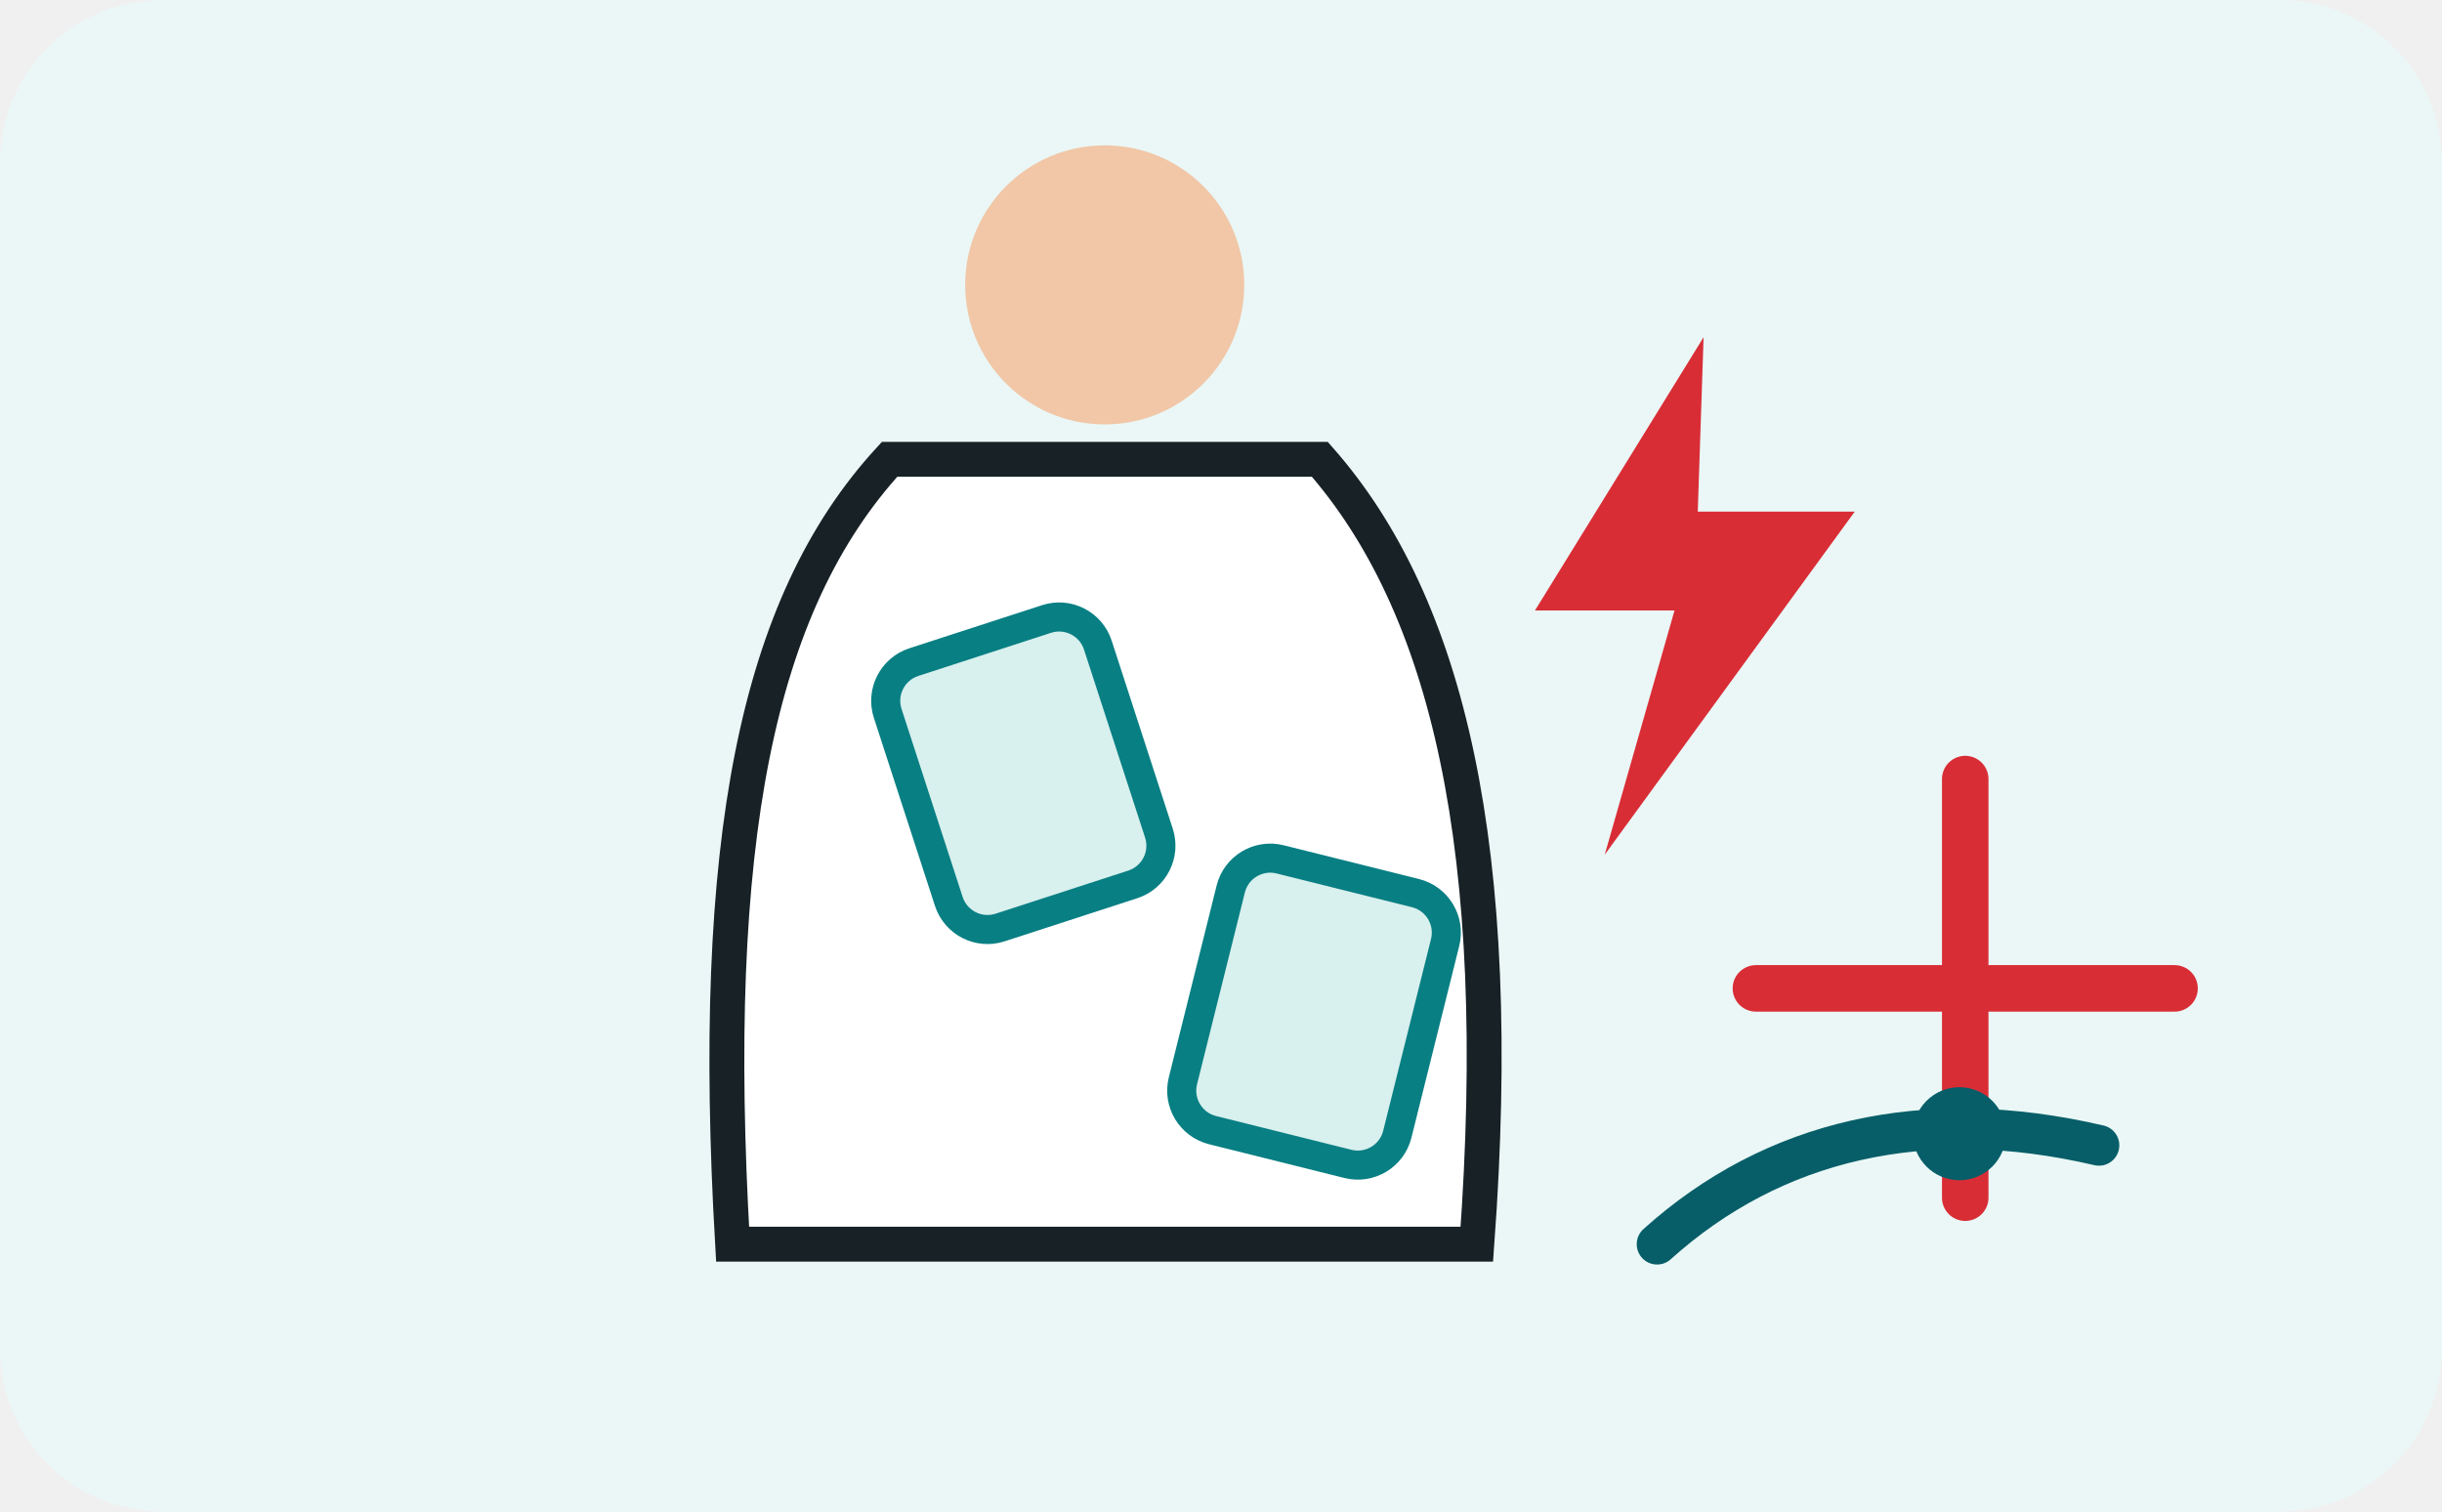
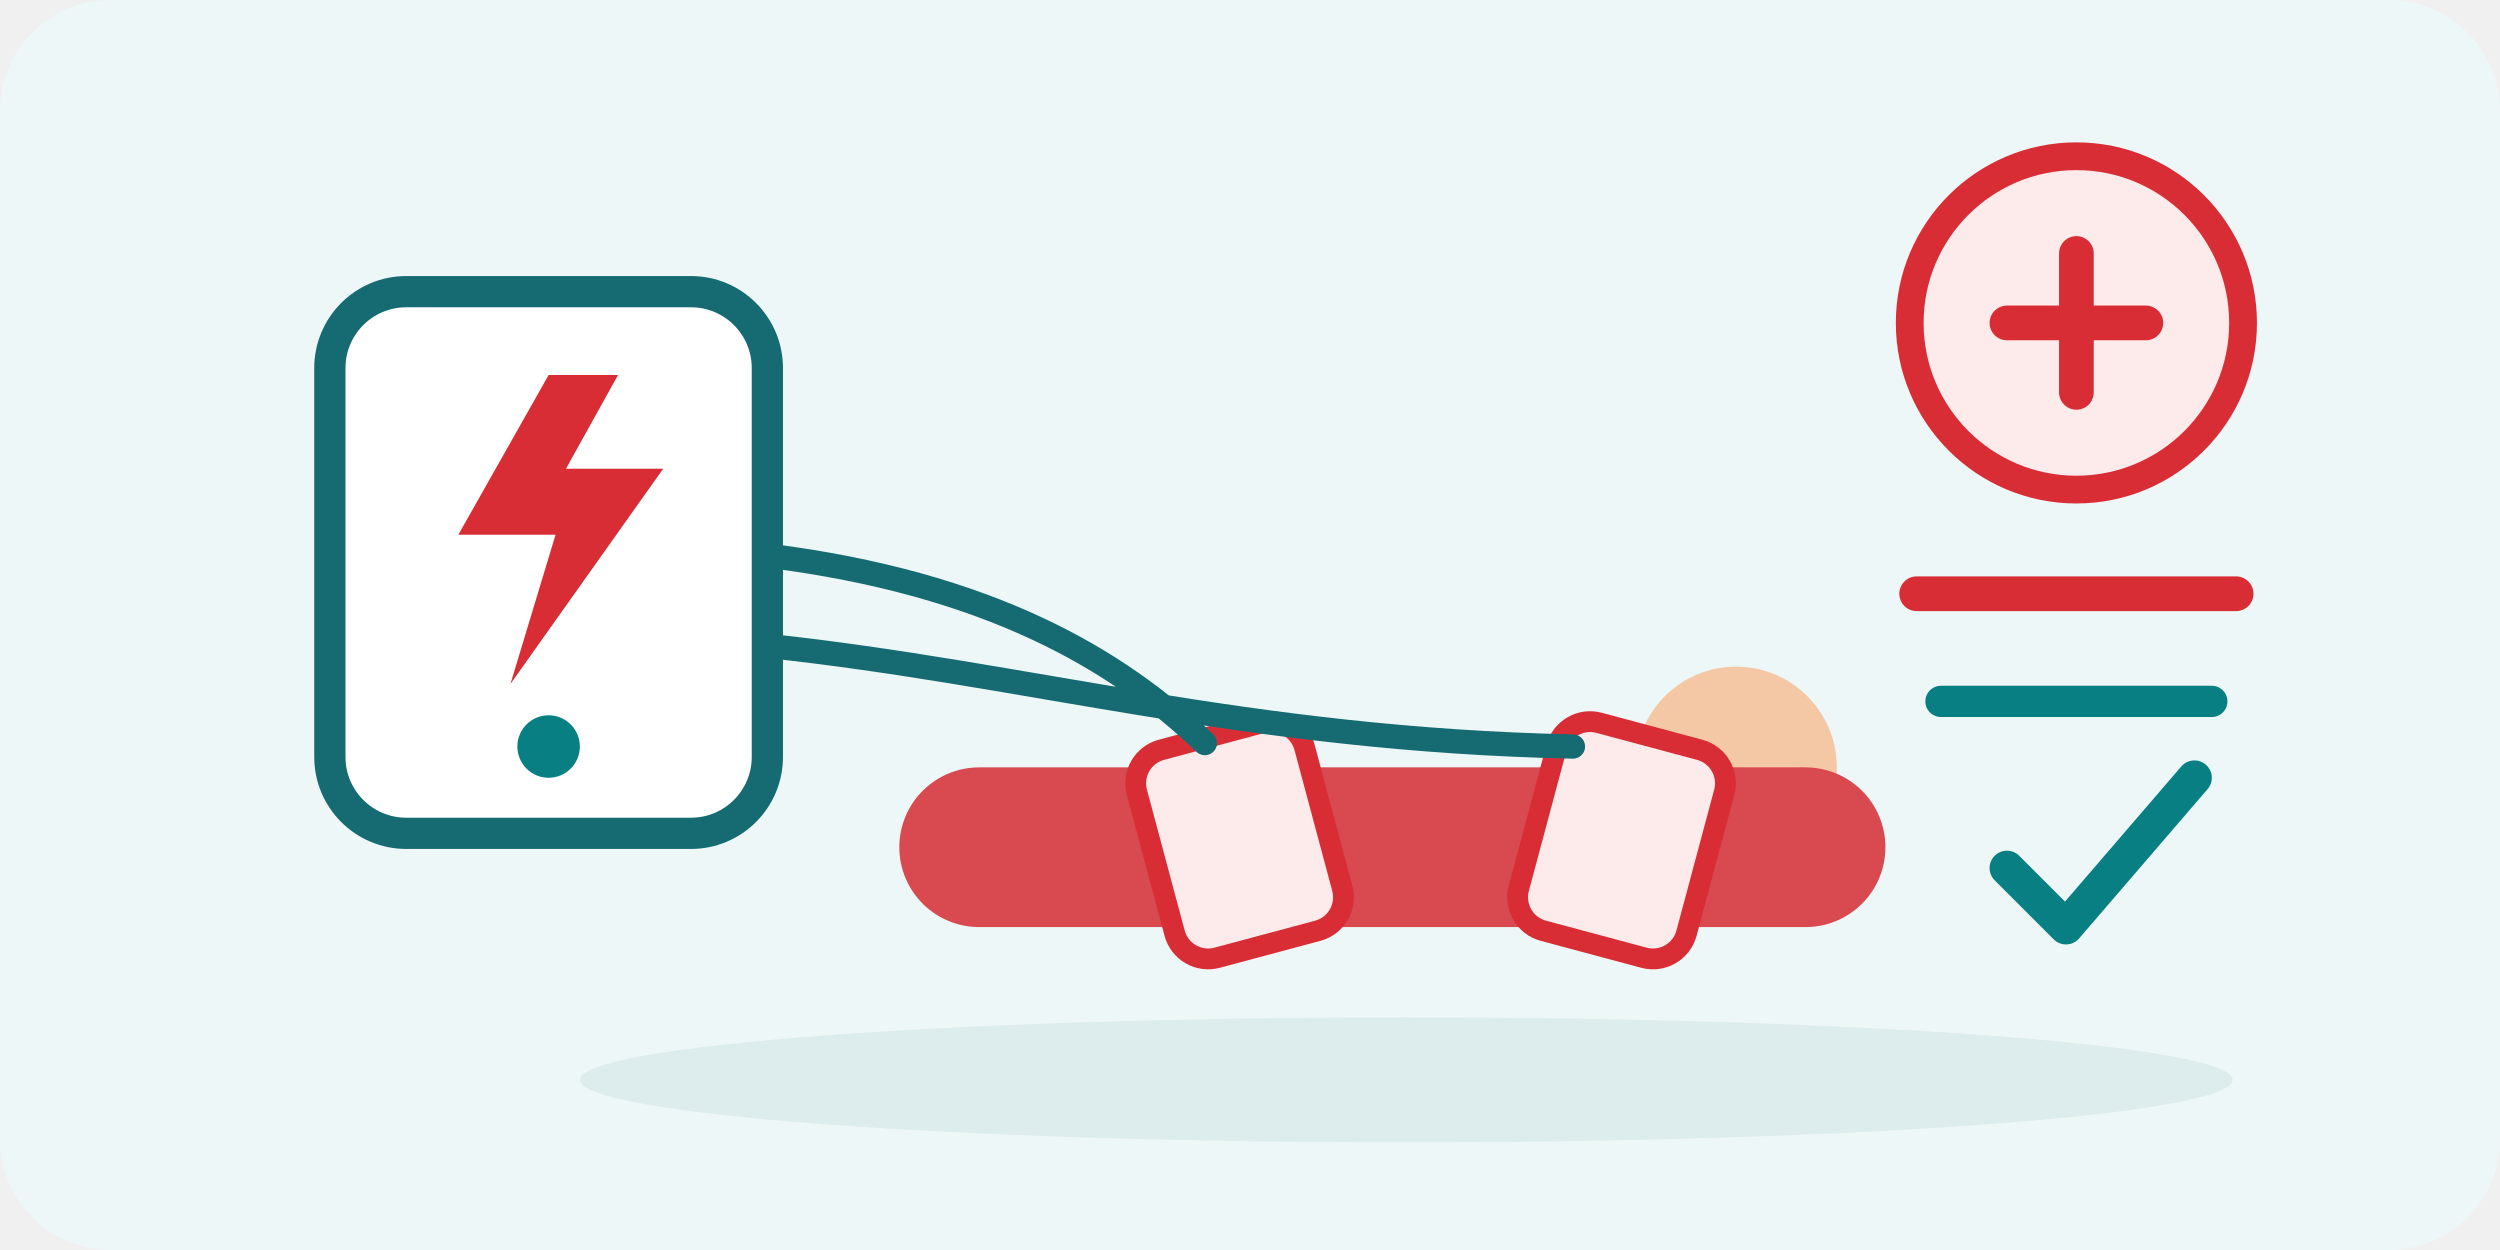
- <svg xmlns="http://www.w3.org/2000/svg" viewBox="0 0 420 260">
-   <rect width="420" height="260" rx="28" fill="#EAF7F6" />
-   <circle cx="190" cy="49" r="24" fill="#F1C7A8" />
-   <path d="M153 79c-23 25-31 66-27 135h128c5-68-5-110-27-135z" fill="#fff" stroke="#172126" stroke-width="6" />
-   <rect x="157" y="109" width="38" height="48" rx="7" fill="#D8F0EE" stroke="#087F83" stroke-width="5" transform="rotate(-18 176 133)" />
-   <rect x="207" y="150" width="38" height="48" rx="7" fill="#D8F0EE" stroke="#087F83" stroke-width="5" transform="rotate(14 226 174)" />
-   <path d="M293 58l-29 47h24l-12 42 43-59h-27z" fill="#D92D36" />
-   <path d="M302 170h72M338 134v72" stroke="#D92D36" stroke-width="8" stroke-linecap="round" />
-   <path d="M285 214c20-18 46-24 76-17" fill="none" stroke="#075E68" stroke-width="7" stroke-linecap="round" />
-   <circle cx="337" cy="195" r="8" fill="#075E68" />
+ <svg xmlns="http://www.w3.org/2000/svg" viewBox="0 0 720 360">
+   <rect width="720" height="360" rx="32" fill="#EEF7F7" />
+   <ellipse cx="405" cy="311" rx="238" ry="18" fill="#DDECEC" />
+   <circle cx="500" cy="221" r="29" fill="#F4C7A5" />
+   <path d="M282 244h238" stroke="#D94A50" stroke-width="46" stroke-linecap="round" />
+   <rect x="95" y="84" width="126" height="156" rx="22" fill="#fff" stroke="#166B72" stroke-width="9" />
+   <path d="M158 108l-26 46h28l-13 43 44-62h-28l15-27z" fill="#D92D36" />
+   <circle cx="158" cy="215" r="9" fill="#087F83" />
+   <rect x="332" y="211" width="50" height="62" rx="10" fill="#FDEBEC" stroke="#D92D36" stroke-width="6" transform="rotate(-15 357 242)" />
+   <rect x="442" y="211" width="50" height="62" rx="10" fill="#FDEBEC" stroke="#D92D36" stroke-width="6" transform="rotate(15 467 242)" />
+   <path d="M221 160c64 8 101 30 126 54M221 186c75 8 138 27 232 29" fill="none" stroke="#166B72" stroke-width="7" stroke-linecap="round" />
+   <circle cx="598" cy="93" r="48" fill="#FDEBEC" stroke="#D92D36" stroke-width="8" />
+   <path d="M578 93h40M598 73v40" stroke="#D92D36" stroke-width="10" stroke-linecap="round" />
+   <path d="M552 171h92" stroke="#D92D36" stroke-width="10" stroke-linecap="round" />
+   <path d="M559 202h78" stroke="#087F83" stroke-width="9" stroke-linecap="round" />
+   <path d="M578 250l17 17 37-43" fill="none" stroke="#087F83" stroke-width="10" stroke-linecap="round" stroke-linejoin="round" />
</svg>
